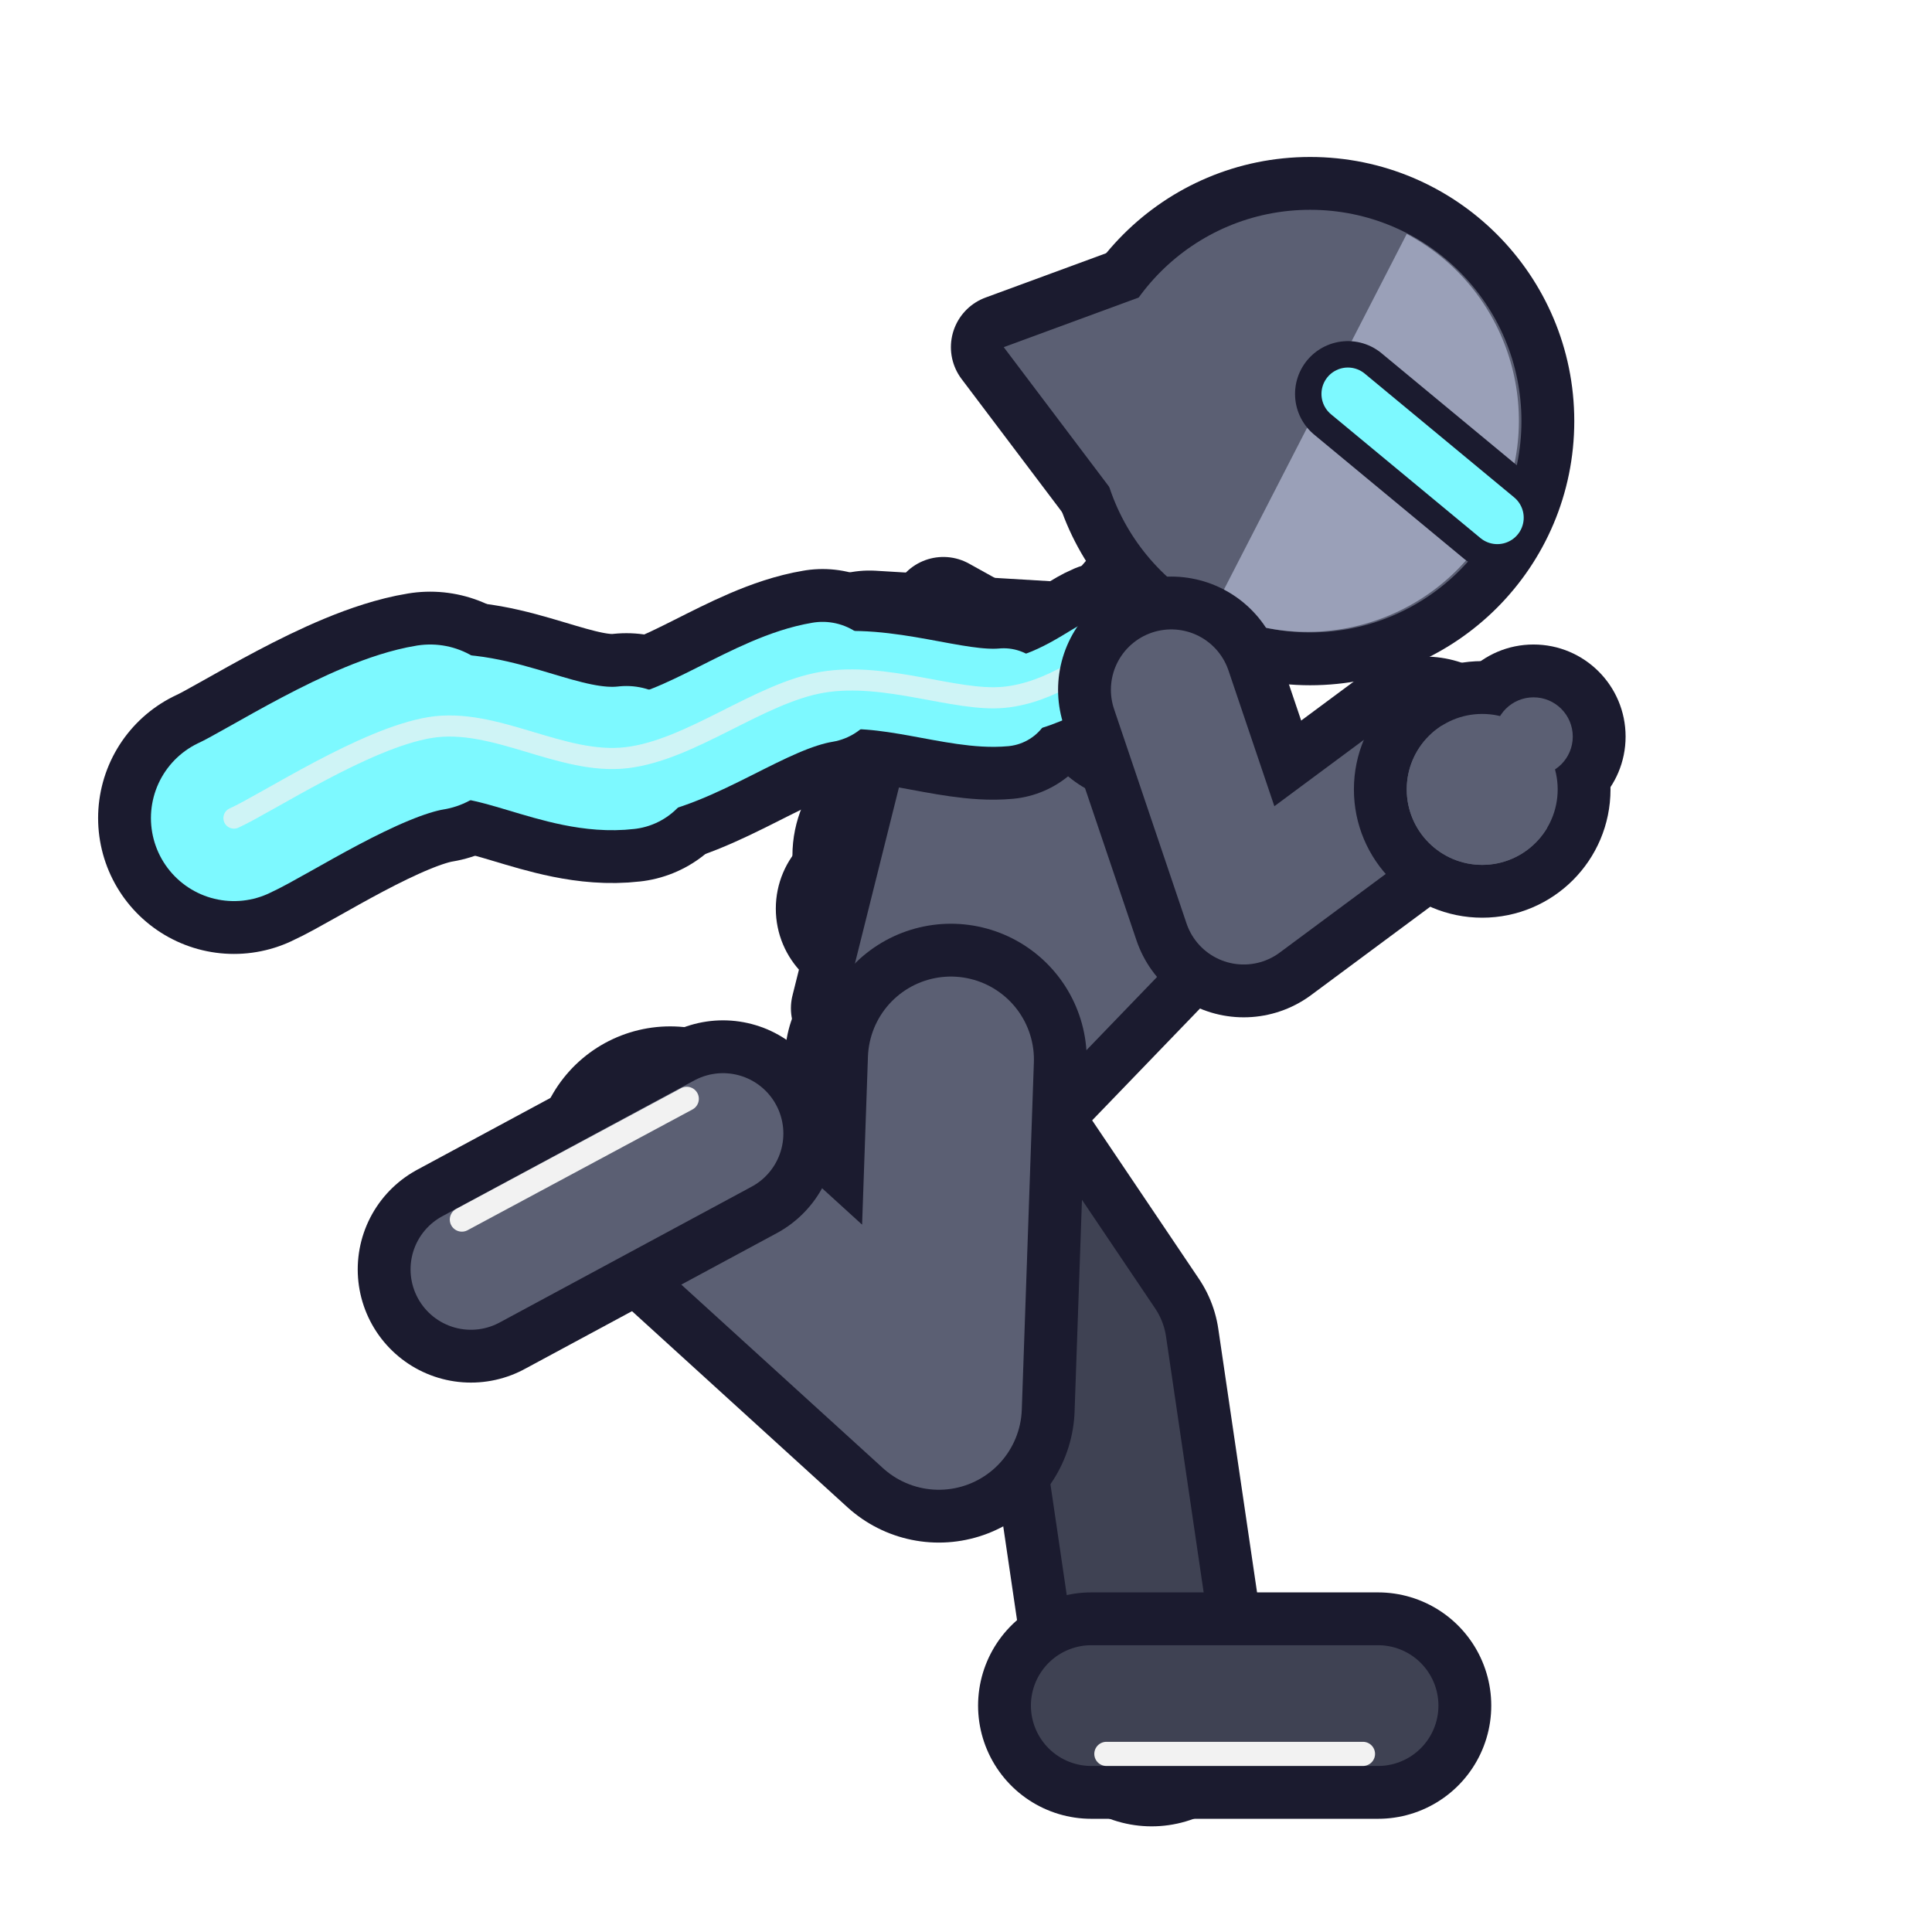
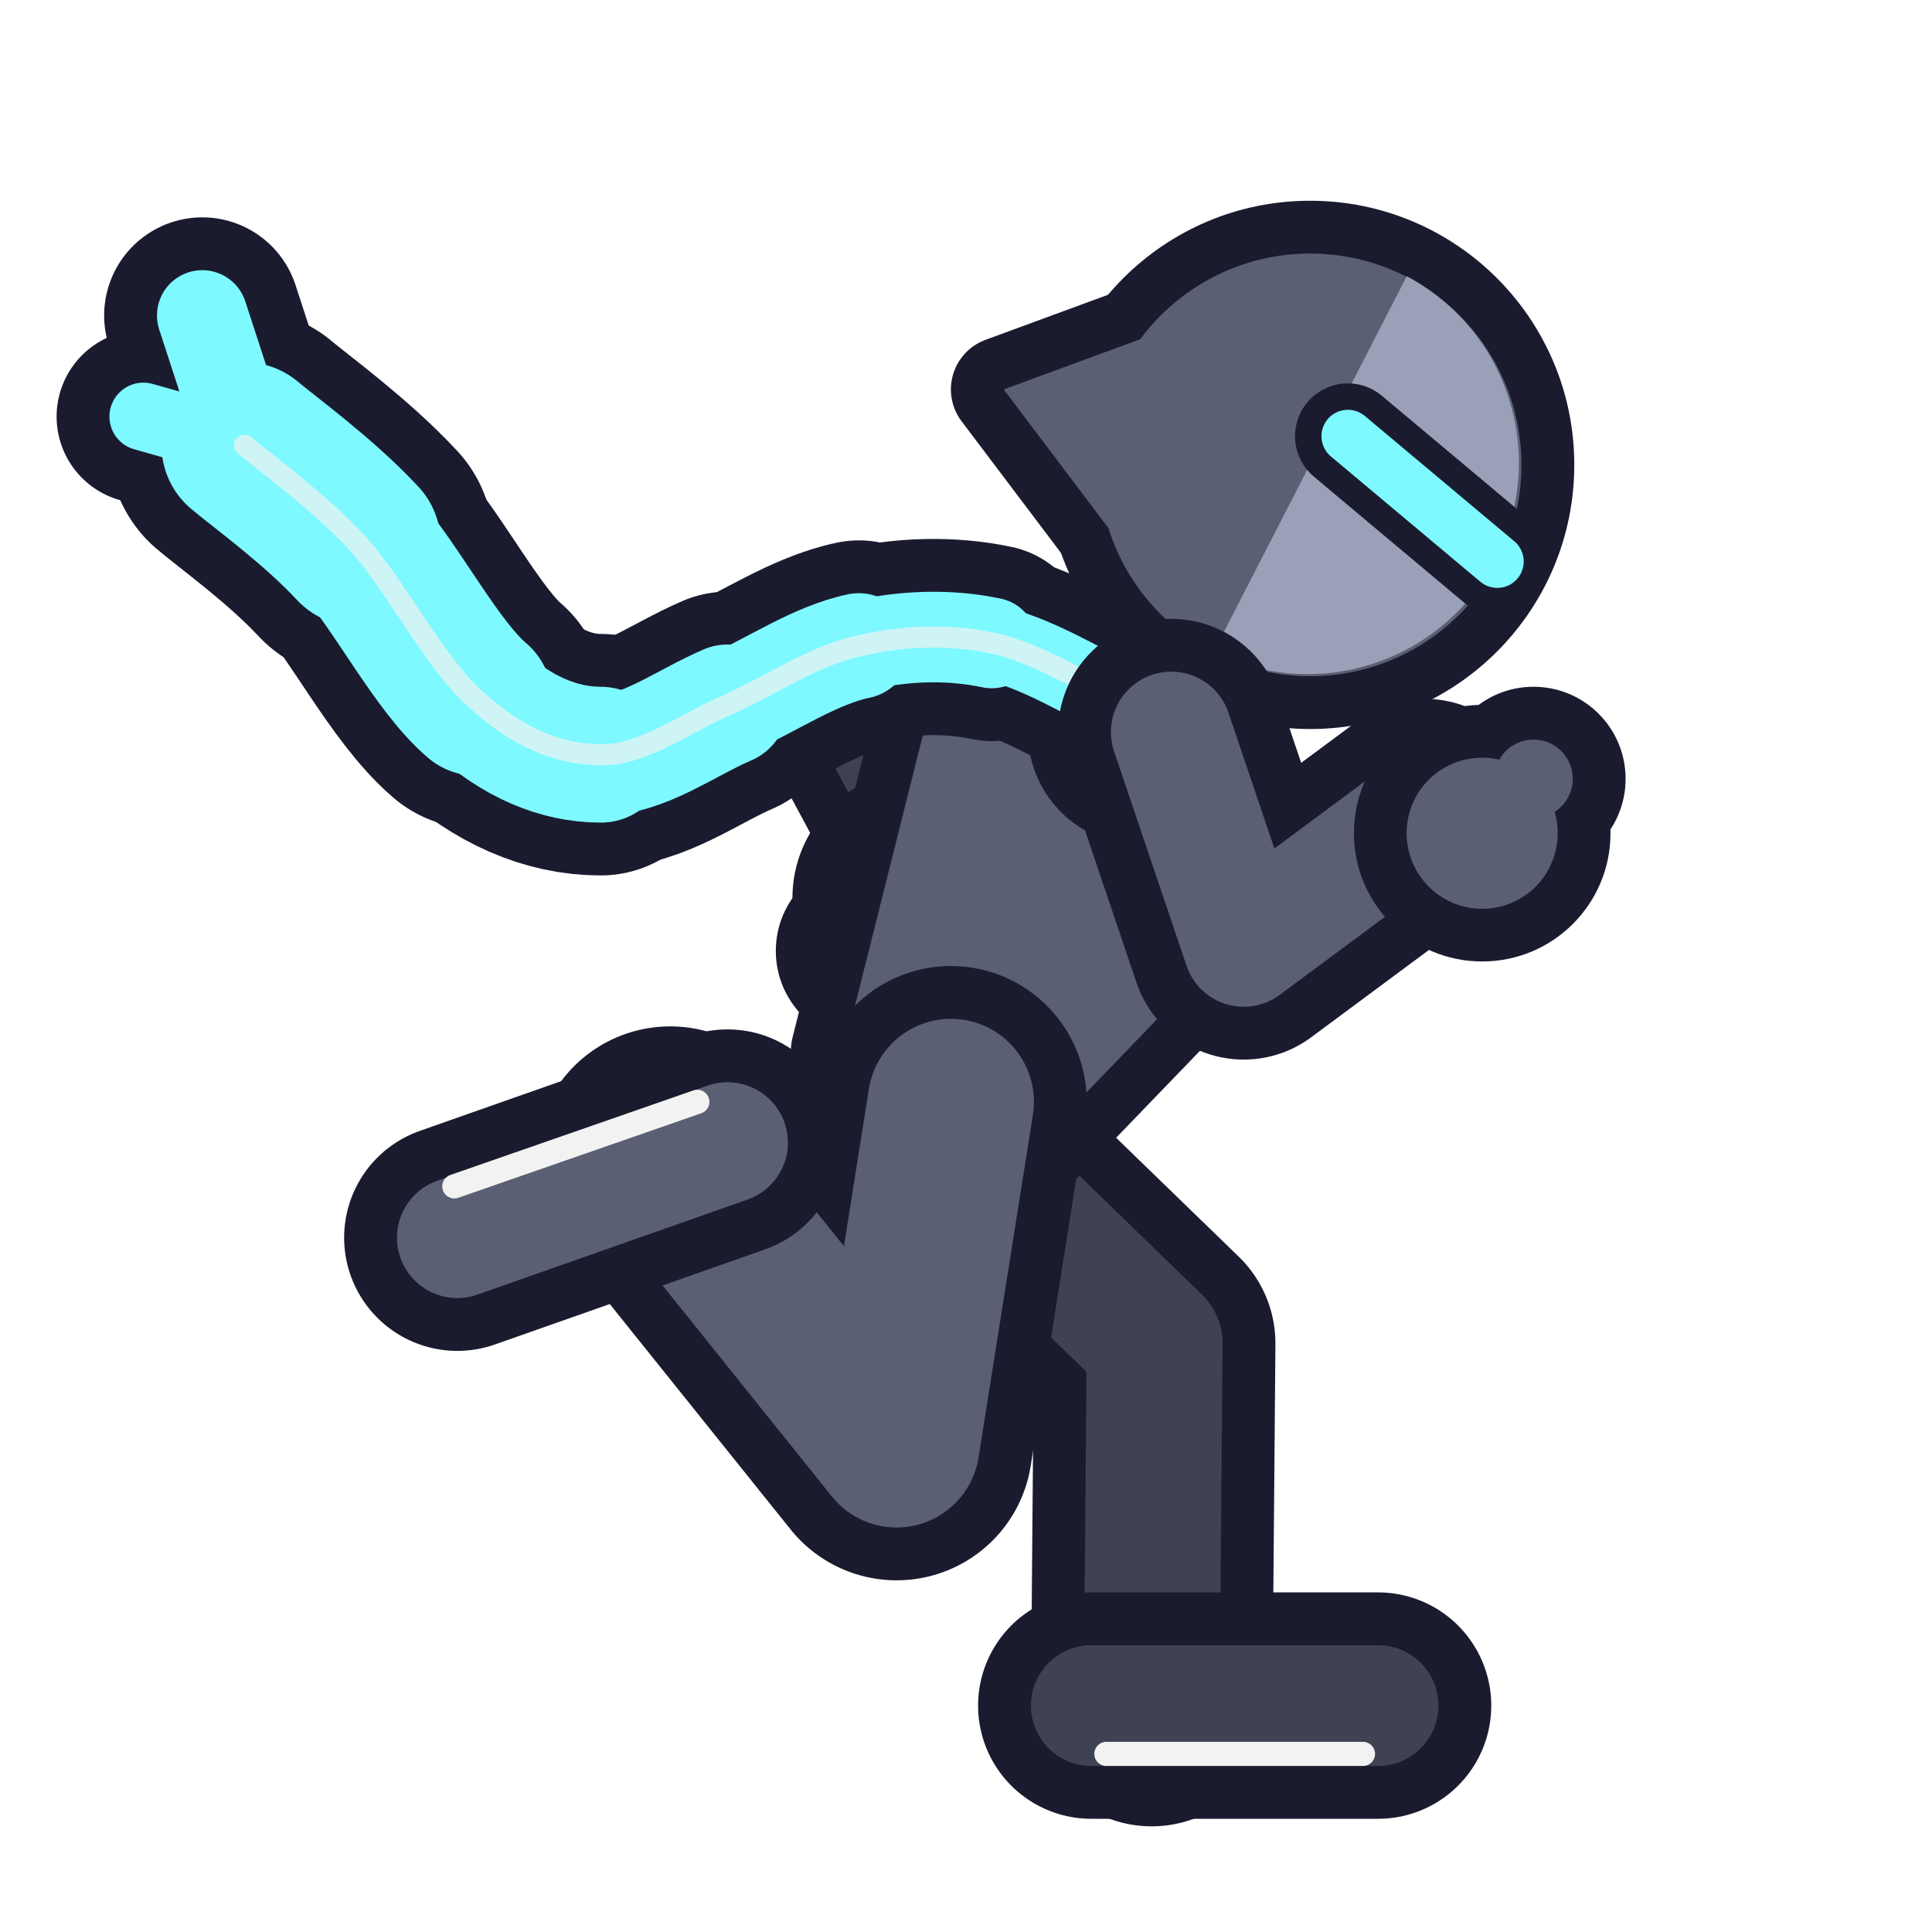
<svg xmlns="http://www.w3.org/2000/svg" viewBox="0 0 128 128" width="128" height="128" shape-rendering="geometricPrecision">
-   <polyline points="72.6,45.7 57.6,44.8 64.7,58" fill="none" stroke="#1b1b2f" stroke-width="14" stroke-linecap="round" stroke-linejoin="round" />
-   <polyline points="72.6,45.7 57.6,44.8 64.7,58" fill="none" stroke="#3f4253" stroke-width="7" stroke-linecap="round" stroke-linejoin="round" />
-   <circle cx="61" cy="56.7" r="8.5" fill="#1b1b2f" />
-   <circle cx="61" cy="56.7" r="5" fill="#3f4253" />
-   <circle cx="57.5" cy="60.2" r="6.1" fill="#1b1b2f" />
-   <circle cx="57.5" cy="60.2" r="2.6" fill="#3f4253" />
-   <circle cx="61" cy="56.7" r="5" fill="#3f4253" />
-   <polyline points="60,70.2 72.8,89.2 76.3,113" fill="none" stroke="#1b1b2f" stroke-width="16" stroke-linecap="round" stroke-linejoin="round" />
-   <polyline points="60,70.2 72.8,89.2 76.3,113" fill="none" stroke="#3f4253" stroke-width="9" stroke-linecap="round" stroke-linejoin="round" />
+   <polyline points="72.6,48.5 57.6,47.7 64.7,60.9" fill="none" stroke="#1b1b2f" stroke-width="14" stroke-linecap="round" stroke-linejoin="round" />
+   <polyline points="72.6,48.5 57.6,47.7 64.7,60.9" fill="none" stroke="#3f4253" stroke-width="7" stroke-linecap="round" stroke-linejoin="round" />
+   <circle cx="61" cy="59.5" r="8.5" fill="#1b1b2f" />
+   <circle cx="61" cy="59.5" r="5" fill="#3f4253" />
+   <circle cx="57.5" cy="63" r="6.1" fill="#1b1b2f" />
+   <circle cx="57.5" cy="63" r="2.6" fill="#3f4253" />
+   <circle cx="61" cy="59.5" r="5" fill="#3f4253" />
+   <polyline points="60,73 76.5,89 76.3,113" fill="none" stroke="#1b1b2f" stroke-width="16" stroke-linecap="round" stroke-linejoin="round" />
+   <polyline points="60,73 76.5,89 76.3,113" fill="none" stroke="#3f4253" stroke-width="9" stroke-linecap="round" stroke-linejoin="round" />
  <polyline points="72.3,113 91.3,113" fill="none" stroke="#1b1b2f" stroke-width="15" stroke-linecap="round" stroke-linejoin="round" />
  <polyline points="72.3,113 91.3,113" fill="none" stroke="#3f4253" stroke-width="8" stroke-linecap="round" stroke-linejoin="round" />
  <polyline points="73.3,116.2 90.3,116.2" fill="none" stroke="#f2f2f2" stroke-width="1.6" stroke-linecap="round" />
-   <polygon points="62.5,40.4 55.9,66.8 68.1,73.6 87,54" fill="#5b5f73" stroke="#1b1b2f" stroke-width="7" stroke-linejoin="round" />
-   <polygon points="62.5,40.4 55.9,66.8 68.1,73.6 87,54" fill="#5b5f73" stroke="none" />
-   <polyline points="77.5,42.2 75.6,45.7" fill="none" stroke="#1b1b2f" stroke-width="15" stroke-linecap="round" stroke-linejoin="round" />
-   <polyline points="77.5,42.2 75.6,45.7" fill="none" stroke="#5b5f73" stroke-width="8" stroke-linecap="round" stroke-linejoin="round" />
-   <path d="M 73.5,43.2 C 72.3,43.7 69.7,45.9 66.5,46.2" fill="none" stroke="#1b1b2f" stroke-width="12" stroke-linecap="round" />
-   <path d="M 66.5,46.2 C 63.3,46.5 58.7,44.5 54.5,45.2" fill="none" stroke="#1b1b2f" stroke-width="13.5" stroke-linecap="round" />
-   <path d="M 54.5,45.2 C 50.3,45.9 45.8,49.7 41.5,50.2" fill="none" stroke="#1b1b2f" stroke-width="15" stroke-linecap="round" />
-   <path d="M 41.5,50.2 C 37.2,50.7 32.8,47.5 28.5,48.2" fill="none" stroke="#1b1b2f" stroke-width="16.5" stroke-linecap="round" />
-   <path d="M 28.5,48.2 C 24.2,48.9 17.7,53.2 15.5,54.2" fill="none" stroke="#1b1b2f" stroke-width="18" stroke-linecap="round" />
-   <path d="M 73.5,43.2 C 72.3,43.7 69.7,45.9 66.5,46.2" fill="none" stroke="#7df9ff" stroke-width="5" stroke-linecap="round" />
-   <path d="M 66.5,46.2 C 63.3,46.5 58.7,44.5 54.5,45.2" fill="none" stroke="#7df9ff" stroke-width="6.5" stroke-linecap="round" />
-   <path d="M 54.5,45.2 C 50.3,45.9 45.8,49.7 41.5,50.2" fill="none" stroke="#7df9ff" stroke-width="8" stroke-linecap="round" />
-   <path d="M 41.5,50.2 C 37.2,50.7 32.8,47.5 28.5,48.2" fill="none" stroke="#7df9ff" stroke-width="9.5" stroke-linecap="round" />
-   <path d="M 28.5,48.2 C 24.2,48.9 17.7,53.2 15.5,54.2" fill="none" stroke="#7df9ff" stroke-width="11" stroke-linecap="round" />
-   <path d="M 73.5,43.2 C 72.3,43.7 69.7,45.9 66.5,46.2 C 63.3,46.5 58.7,44.5 54.5,45.2 C 50.3,45.9 45.8,49.7 41.5,50.2 C 37.2,50.7 32.8,47.5 28.5,48.2 C 24.2,48.9 17.7,53.2 15.5,54.2" fill="none" stroke="#f2f2f2" stroke-width="1.4" stroke-linecap="round" stroke-linejoin="round" opacity="0.7" />
-   <polyline points="63,70.2 62.2,93.2 44.4,77" fill="none" stroke="#1b1b2f" stroke-width="18" stroke-linecap="round" stroke-linejoin="round" />
-   <polyline points="63,70.2 62.2,93.2 44.4,77" fill="none" stroke="#5b5f73" stroke-width="11" stroke-linecap="round" stroke-linejoin="round" />
-   <polyline points="47.9,75.1 31.2,84.1" fill="none" stroke="#1b1b2f" stroke-width="15" stroke-linecap="round" stroke-linejoin="round" />
-   <polyline points="47.9,75.1 31.2,84.1" fill="none" stroke="#5b5f73" stroke-width="8" stroke-linecap="round" stroke-linejoin="round" />
-   <polyline points="45.5,72.8 30.6,80.8" fill="none" stroke="#f2f2f2" stroke-width="1.6" stroke-linecap="round" />
-   <polygon points="88.8,14.8 66.5,23 78.2,38.5" fill="#5b5f73" stroke="#1b1b2f" stroke-width="7" stroke-linejoin="round" />
-   <circle cx="86.8" cy="27.9" r="17.5" fill="#1b1b2f" />
-   <polygon points="88.8,14.8 66.5,23 78.2,38.5" fill="#5b5f73" />
-   <circle cx="86.8" cy="27.9" r="14" fill="#5b5f73" />
-   <path d="M 93.2,15.5 A 14 14 0 0 1 80.4,40.4 Z" fill="#9aa0b8" />
-   <polyline points="89.3,26.1 99.2,34.3" fill="none" stroke="#1b1b2f" stroke-width="7" stroke-linecap="round" />
-   <polyline points="89.3,26.1 99.2,34.3" fill="none" stroke="#7df9ff" stroke-width="3.5" stroke-linecap="round" />
-   <polyline points="77.6,45.7 82.4,59.9 94.4,51" fill="none" stroke="#1b1b2f" stroke-width="15" stroke-linecap="round" stroke-linejoin="round" />
-   <polyline points="77.6,45.7 82.4,59.9 94.4,51" fill="none" stroke="#5b5f73" stroke-width="8" stroke-linecap="round" stroke-linejoin="round" />
-   <circle cx="98.2" cy="52.3" r="8.5" fill="#1b1b2f" />
-   <circle cx="98.2" cy="52.3" r="5" fill="#5b5f73" />
-   <circle cx="101.6" cy="48.8" r="6.1" fill="#1b1b2f" />
-   <circle cx="101.6" cy="48.8" r="2.6" fill="#5b5f73" />
-   <circle cx="98.2" cy="52.3" r="5" fill="#5b5f73" />
+   <polygon points="62.5,43.3 55.9,69.6 68.1,76.4 87,56.8" fill="#5b5f73" stroke="#1b1b2f" stroke-width="7" stroke-linejoin="round" />
+   <polygon points="62.5,43.3 55.9,69.6 68.1,76.4 87,56.8" fill="#5b5f73" stroke="none" />
+   <polyline points="77.5,45 75.6,48.5" fill="none" stroke="#1b1b2f" stroke-width="15" stroke-linecap="round" stroke-linejoin="round" />
+   <polyline points="77.5,45 75.6,48.5" fill="none" stroke="#5b5f73" stroke-width="8" stroke-linecap="round" stroke-linejoin="round" />
+   <path d="M 73.5,46 C 72.2,45.4 68.4,43.1 65.7,42.6" fill="none" stroke="#1b1b2f" stroke-width="12" stroke-linecap="round" />
+   <path d="M 65.7,42.6 C 62.9,42 59.8,42.1 56.9,42.8" fill="none" stroke="#1b1b2f" stroke-width="13" stroke-linecap="round" />
+   <path d="M 56.9,42.8 C 54,43.4 51.1,45.4 48.2,46.7" fill="none" stroke="#1b1b2f" stroke-width="14" stroke-linecap="round" />
+   <path d="M 48.2,46.7 C 45.4,47.9 42.5,50.1 39.8,50" fill="none" stroke="#1b1b2f" stroke-width="15" stroke-linecap="round" />
+   <path d="M 39.8,50 C 37,50 34.2,48.8 31.6,46.4" fill="none" stroke="#1b1b2f" stroke-width="16" stroke-linecap="round" />
+   <path d="M 31.6,46.4 C 28.9,44.1 26.3,38.9 23.7,36" fill="none" stroke="#1b1b2f" stroke-width="17" stroke-linecap="round" />
+   <path d="M 23.7,36 C 21.1,33.2 17.5,30.6 16.2,29.5" fill="none" stroke="#1b1b2f" stroke-width="18" stroke-linecap="round" />
+   <polyline points="16.2,29.5 13.4,20.9" fill="none" stroke="#1b1b2f" stroke-width="13" stroke-linecap="round" />
+   <polyline points="16.2,29.5 9.5,27.6" fill="none" stroke="#1b1b2f" stroke-width="11.5" stroke-linecap="round" />
+   <path d="M 73.5,46 C 72.2,45.4 68.4,43.1 65.7,42.6" fill="none" stroke="#7df9ff" stroke-width="5" stroke-linecap="round" />
+   <path d="M 65.7,42.6 C 62.9,42 59.8,42.1 56.9,42.8" fill="none" stroke="#7df9ff" stroke-width="6" stroke-linecap="round" />
+   <path d="M 56.9,42.8 C 54,43.4 51.1,45.4 48.2,46.7" fill="none" stroke="#7df9ff" stroke-width="7" stroke-linecap="round" />
+   <path d="M 48.2,46.7 C 45.4,47.9 42.5,50.1 39.8,50" fill="none" stroke="#7df9ff" stroke-width="8" stroke-linecap="round" />
+   <path d="M 39.8,50 C 37,50 34.2,48.8 31.6,46.4" fill="none" stroke="#7df9ff" stroke-width="9" stroke-linecap="round" />
+   <path d="M 31.6,46.4 C 28.9,44.1 26.3,38.9 23.7,36" fill="none" stroke="#7df9ff" stroke-width="10" stroke-linecap="round" />
+   <path d="M 23.7,36 C 21.1,33.2 17.5,30.6 16.2,29.5" fill="none" stroke="#7df9ff" stroke-width="11" stroke-linecap="round" />
+   <polyline points="16.2,29.5 13.4,20.9" fill="none" stroke="#7df9ff" stroke-width="6" stroke-linecap="round" />
+   <polyline points="16.2,29.5 9.5,27.6" fill="none" stroke="#7df9ff" stroke-width="4.5" stroke-linecap="round" />
+   <path d="M 73.5,46 C 72.2,45.4 68.4,43.1 65.7,42.6 C 62.9,42 59.8,42.1 56.9,42.8 C 54,43.4 51.1,45.4 48.2,46.7 C 45.4,47.9 42.5,50.1 39.8,50 C 37,50 34.2,48.8 31.6,46.4 C 28.9,44.1 26.3,38.9 23.7,36 C 21.1,33.2 17.5,30.6 16.2,29.5" fill="none" stroke="#f2f2f2" stroke-width="1.4" stroke-linecap="round" stroke-linejoin="round" opacity="0.7" />
+   <polyline points="63,73 59.4,95.7 44.4,77" fill="none" stroke="#1b1b2f" stroke-width="18" stroke-linecap="round" stroke-linejoin="round" />
+   <polyline points="63,73 59.4,95.7 44.4,77" fill="none" stroke="#5b5f73" stroke-width="11" stroke-linecap="round" stroke-linejoin="round" />
+   <polyline points="48.2,75.7 30.3,82" fill="none" stroke="#1b1b2f" stroke-width="15" stroke-linecap="round" stroke-linejoin="round" />
+   <polyline points="48.2,75.7 30.3,82" fill="none" stroke="#5b5f73" stroke-width="8" stroke-linecap="round" stroke-linejoin="round" />
+   <polyline points="46.2,73 30.1,78.6" fill="none" stroke="#f2f2f2" stroke-width="1.6" stroke-linecap="round" />
+   <polygon points="88.8,17.6 66.5,25.8 78.2,41.3" fill="#5b5f73" stroke="#1b1b2f" stroke-width="7" stroke-linejoin="round" />
+   <circle cx="86.8" cy="30.8" r="17.5" fill="#1b1b2f" />
+   <polygon points="88.8,17.6 66.5,25.8 78.2,41.3" fill="#5b5f73" />
+   <circle cx="86.8" cy="30.8" r="14" fill="#5b5f73" />
+   <path d="M 93.2,18.3 A 14 14 0 0 1 80.4,43.2 Z" fill="#9aa0b8" />
+   <polyline points="89.3,28.9 99.2,37.2" fill="none" stroke="#1b1b2f" stroke-width="7" stroke-linecap="round" />
+   <polyline points="89.3,28.9 99.2,37.2" fill="none" stroke="#7df9ff" stroke-width="3.5" stroke-linecap="round" />
+   <polyline points="77.6,48.5 82.4,62.7 94.4,53.8" fill="none" stroke="#1b1b2f" stroke-width="15" stroke-linecap="round" stroke-linejoin="round" />
+   <polyline points="77.6,48.5 82.4,62.7 94.4,53.8" fill="none" stroke="#5b5f73" stroke-width="8" stroke-linecap="round" stroke-linejoin="round" />
+   <circle cx="98.2" cy="55.2" r="8.5" fill="#1b1b2f" />
+   <circle cx="98.2" cy="55.2" r="5" fill="#5b5f73" />
+   <circle cx="101.6" cy="51.6" r="6.1" fill="#1b1b2f" />
+   <circle cx="101.6" cy="51.6" r="2.6" fill="#5b5f73" />
+   <circle cx="98.2" cy="55.2" r="5" fill="#5b5f73" />
</svg>
